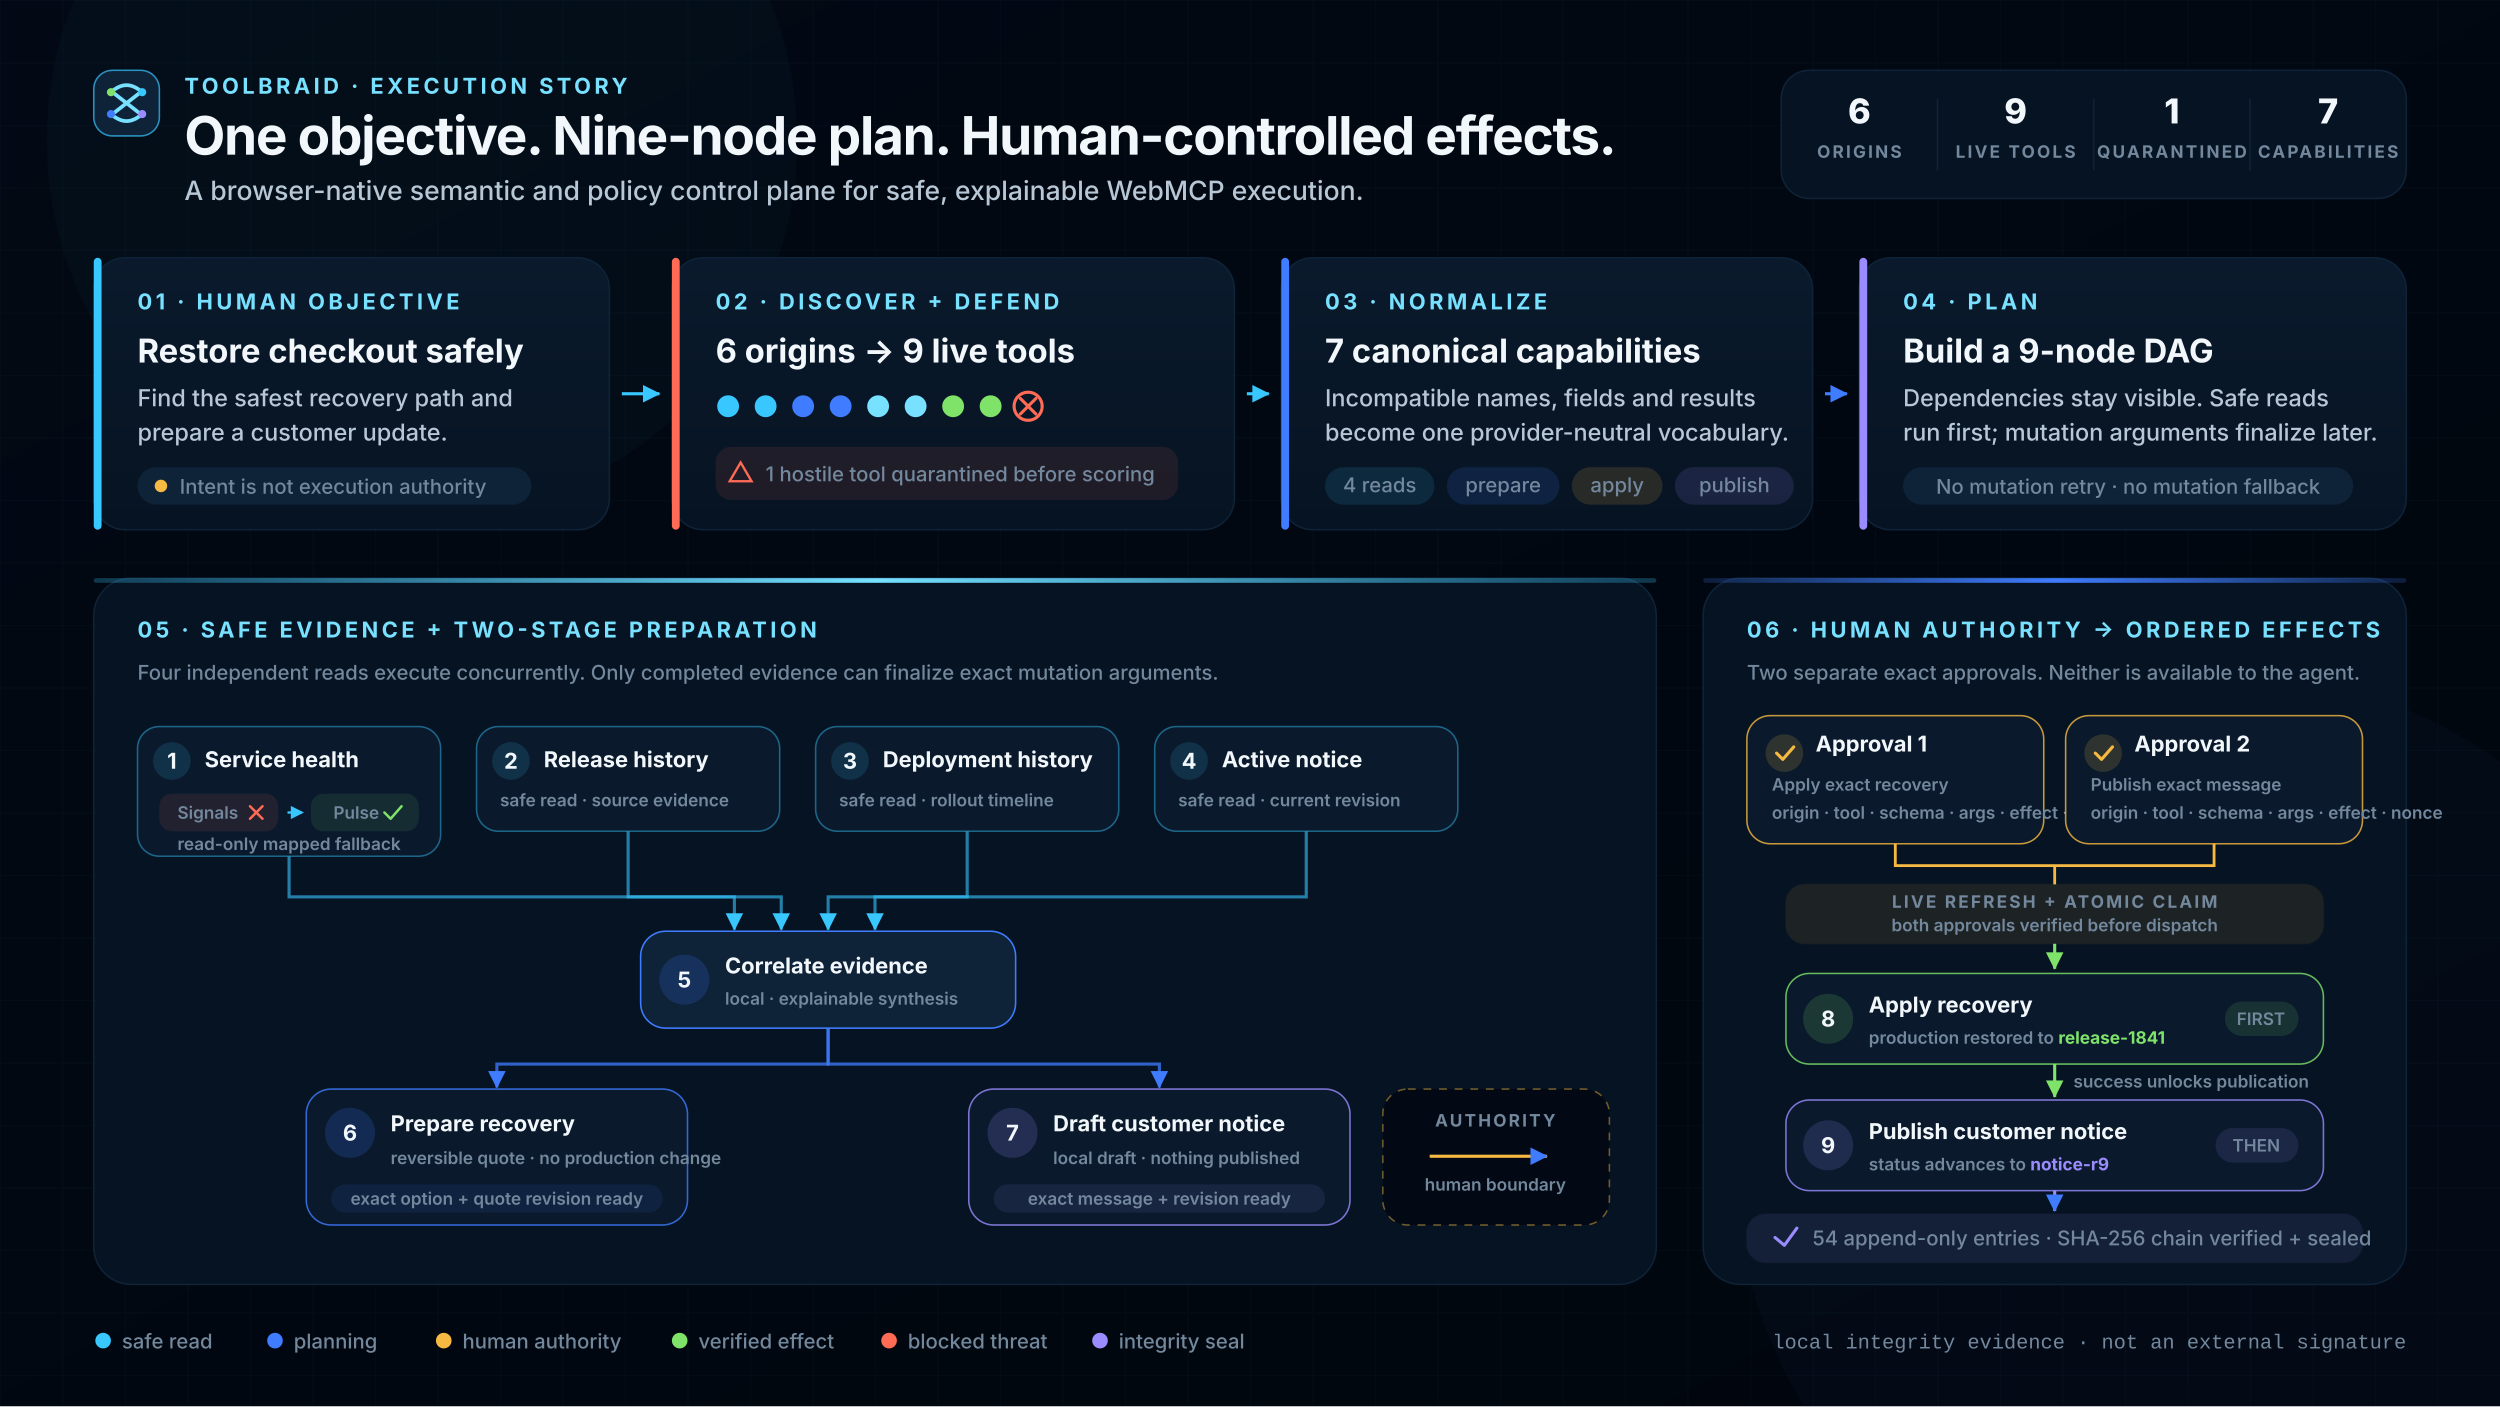
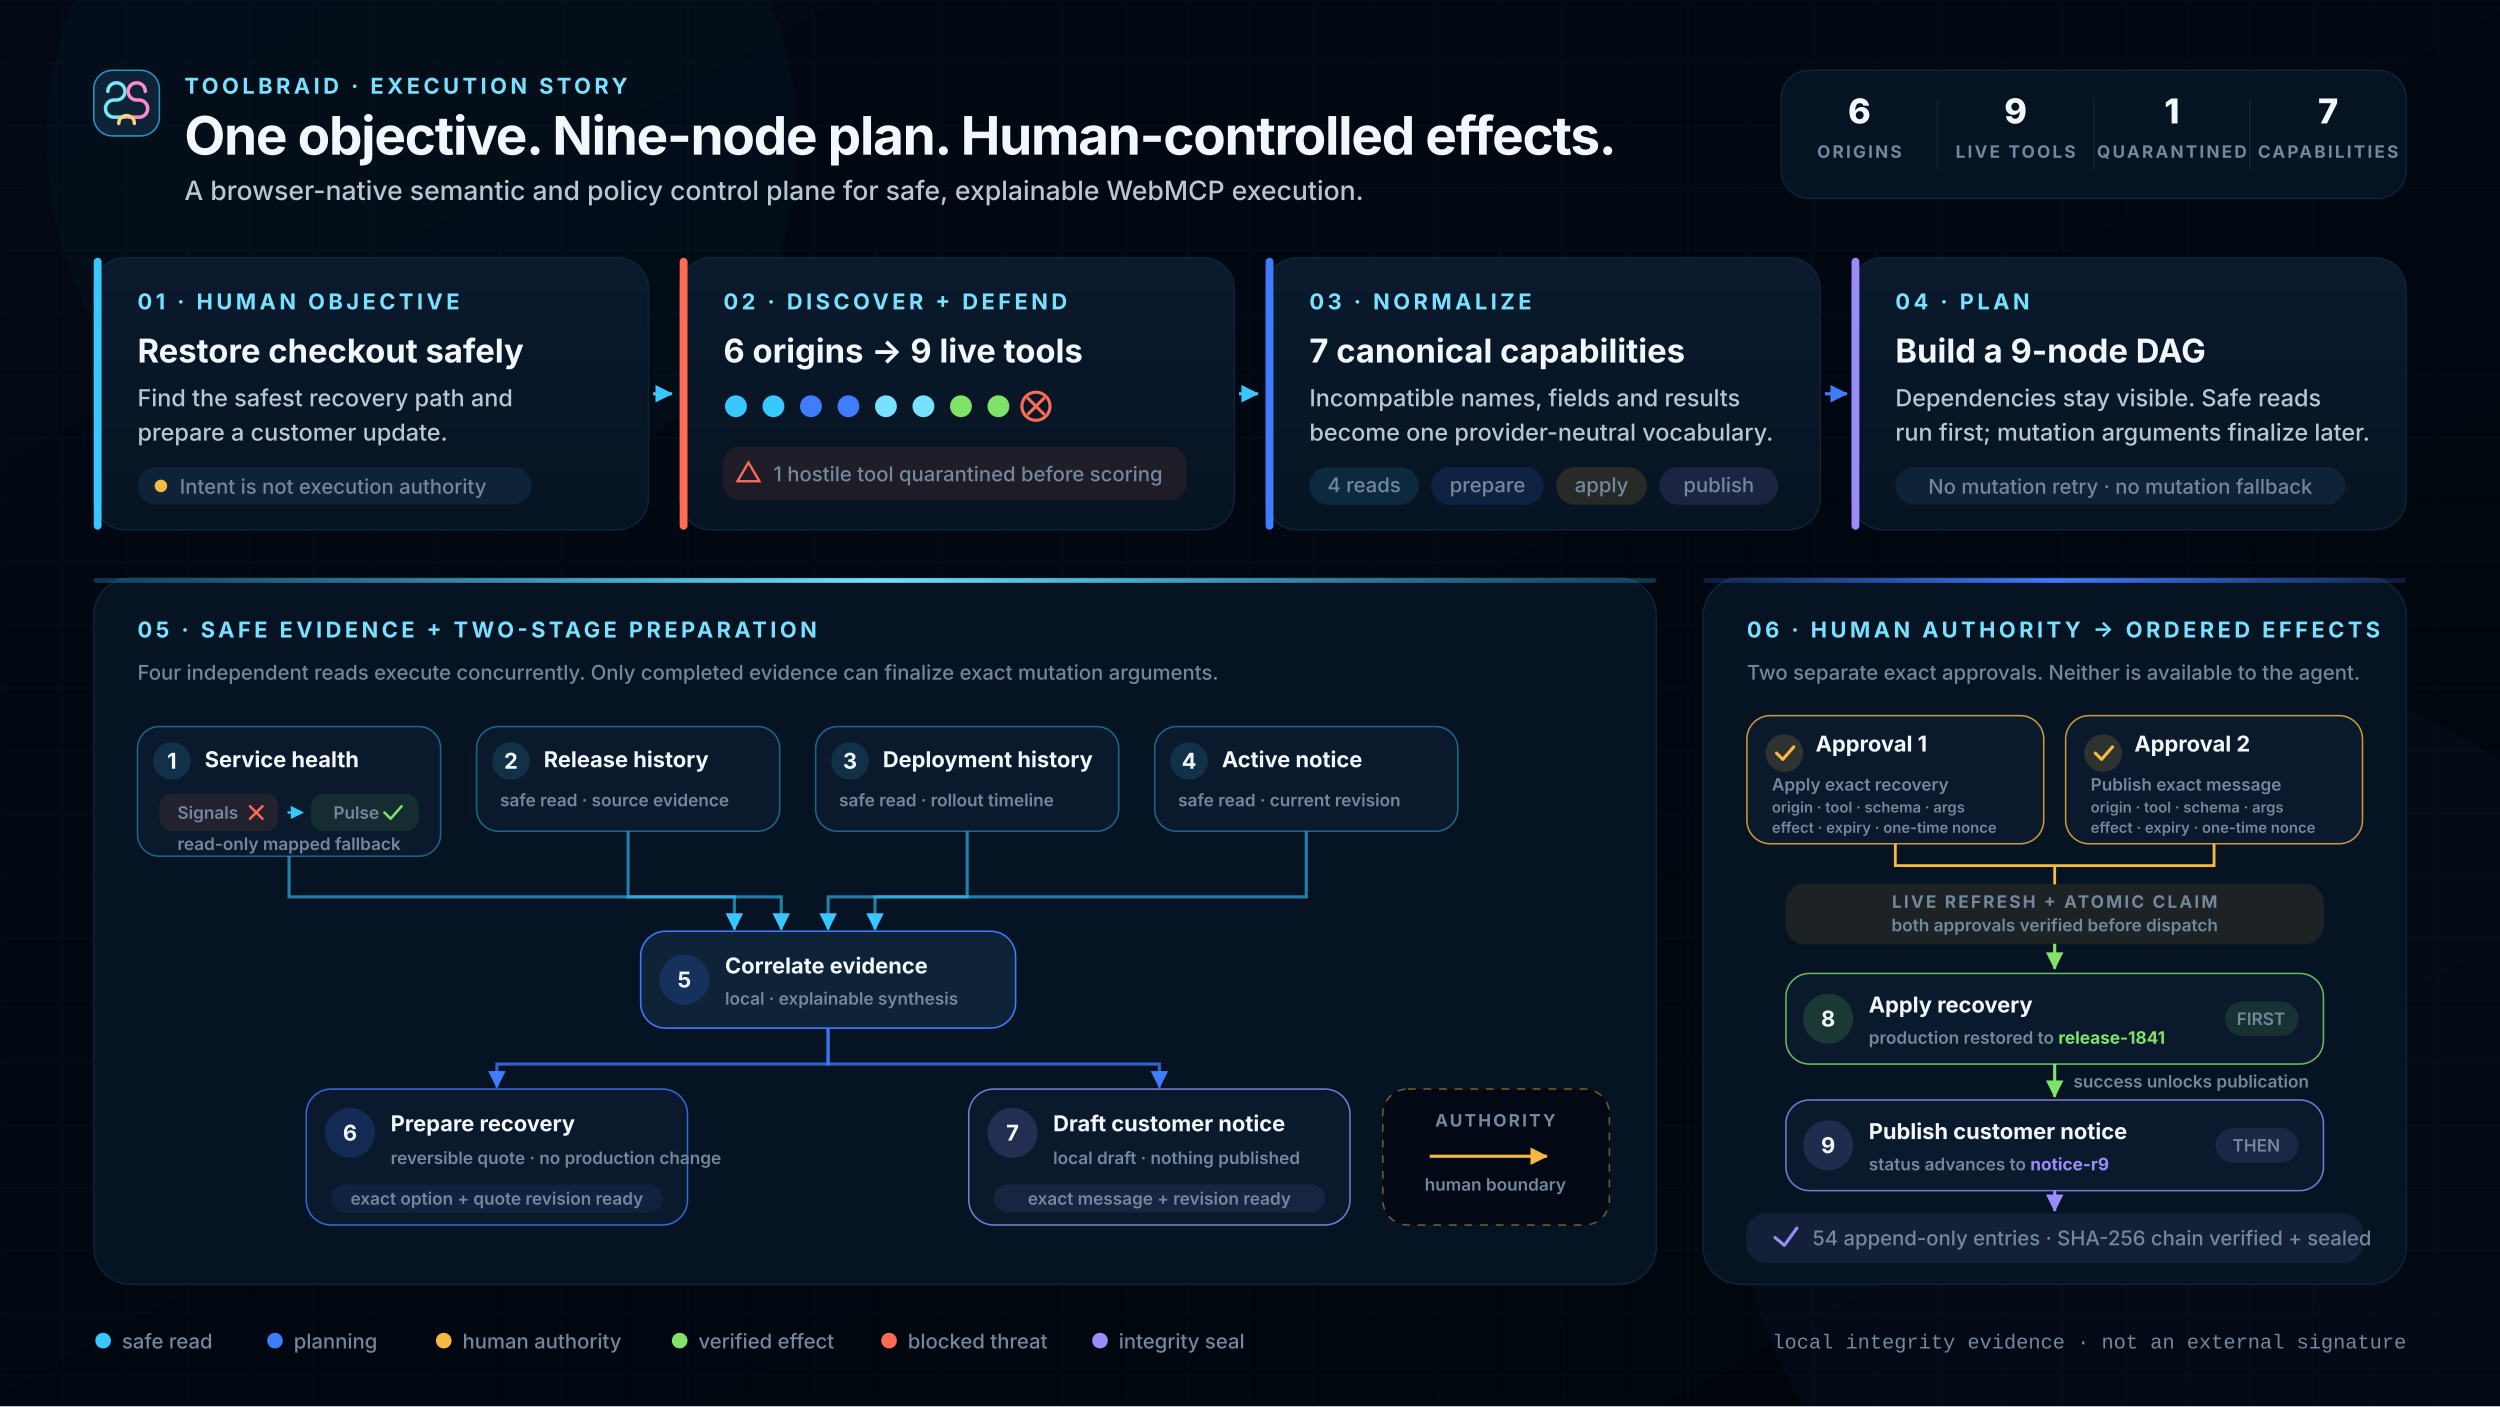
<svg xmlns="http://www.w3.org/2000/svg" viewBox="0 0 1600 900" role="img" aria-labelledby="title desc">
  <defs>
    <linearGradient id="background" x1="0" y1="0" x2="1" y2="1">
      <stop offset="0" stop-color="#020914" />
      <stop offset="1" stop-color="#01060d" />
    </linearGradient>
    <linearGradient id="panel" x1="0" y1="0" x2="0" y2="1">
      <stop offset="0" stop-color="#0a1a2c" />
      <stop offset="1" stop-color="#061322" />
    </linearGradient>
    <linearGradient id="cyanEdge" x1="0" y1="0" x2="1" y2="0">
      <stop offset="0" stop-color="#38c7ff" stop-opacity="0.25" />
      <stop offset="0.5" stop-color="#77e1ff" />
      <stop offset="1" stop-color="#38c7ff" stop-opacity="0.25" />
    </linearGradient>
    <linearGradient id="blueEdge" x1="0" y1="0" x2="1" y2="0">
      <stop offset="0" stop-color="#3f7cff" stop-opacity="0.18" />
      <stop offset="0.5" stop-color="#3f7cff" />
      <stop offset="1" stop-color="#3f7cff" stop-opacity="0.18" />
    </linearGradient>
    <pattern id="grid" width="40" height="40" patternUnits="userSpaceOnUse">
      <path d="M40 0H0V40" fill="none" stroke="#38c7ff" stroke-opacity="0.035" stroke-width="1" />
    </pattern>
    <filter id="softGlow" x="-60%" y="-60%" width="220%" height="220%">
      <feGaussianBlur stdDeviation="6" result="blur" />
      <feMerge>
        <feMergeNode in="blur" />
        <feMergeNode in="SourceGraphic" />
      </feMerge>
    </filter>
-     <marker id="arrowCyan" viewBox="0 0 10 10" refX="8.5" refY="5" markerWidth="7" markerHeight="7" orient="auto-start-reverse">
+     <marker id="arrowCyan" viewBox="0 0 10 10" refX="8.5" refY="5" markerWidth="7" markerHeight="7" orient="auto">
      <path d="M1 1L9 5L1 9Z" fill="#38c7ff" />
    </marker>
-     <marker id="arrowBlue" viewBox="0 0 10 10" refX="8.5" refY="5" markerWidth="7" markerHeight="7" orient="auto-start-reverse">
+     <marker id="arrowBlue" viewBox="0 0 10 10" refX="8.5" refY="5" markerWidth="7" markerHeight="7" orient="auto">
      <path d="M1 1L9 5L1 9Z" fill="#3f7cff" />
    </marker>
-     <marker id="arrowGreen" viewBox="0 0 10 10" refX="8.5" refY="5" markerWidth="7" markerHeight="7" orient="auto-start-reverse">
+     <marker id="arrowGreen" viewBox="0 0 10 10" refX="8.5" refY="5" markerWidth="7" markerHeight="7" orient="auto">
      <path d="M1 1L9 5L1 9Z" fill="#7fe36a" />
+     </marker>
+     <marker id="arrowAmber" viewBox="0 0 10 10" refX="8.5" refY="5" markerWidth="7" markerHeight="7" orient="auto">
+       <path d="M1 1L9 5L1 9Z" fill="#f6b941" />
+     </marker>
+     <marker id="arrowPurple" viewBox="0 0 10 10" refX="8.5" refY="5" markerWidth="7" markerHeight="7" orient="auto">
+       <path d="M1 1L9 5L1 9Z" fill="#9a8cff" />
    </marker>
    <style>
      text { font-family: Inter, ui-sans-serif, system-ui, -apple-system, BlinkMacSystemFont, "Segoe UI", sans-serif; }
      .eyebrow { fill: #77e1ff; font-size: 14px; font-weight: 750; letter-spacing: 2.2px; }
      .display { fill: #f2f7fb; font-size: 34px; font-weight: 720; letter-spacing: -0.8px; }
      .subtitle { fill: #b8c7d5; font-size: 17px; font-weight: 450; }
      .section { fill: #f2f7fb; font-size: 18px; font-weight: 700; }
      .card-title { fill: #f2f7fb; font-size: 21px; font-weight: 680; }
      .body { fill: #b8c7d5; font-size: 15px; font-weight: 450; }
      .small { fill: #73889d; font-size: 13px; font-weight: 520; }
      .metric { fill: #f2f7fb; font-size: 22px; font-weight: 760; }
      .metric-label { fill: #73889d; font-size: 11px; font-weight: 700; letter-spacing: 1.4px; }
      .node-title { fill: #f2f7fb; font-size: 14px; font-weight: 680; }
      .node-note { fill: #73889d; font-size: 11px; font-weight: 560; }
+       .approval-binding { fill: #73889d; font-size: 9.5px; font-weight: 560; }
      .mono { font-family: "SFMono-Regular", Consolas, "Liberation Mono", monospace; }
    </style>
  </defs>
  <rect width="1600" height="900" fill="url(#background)" />
  <rect width="1600" height="900" fill="url(#grid)" />
  <circle cx="270" cy="90" r="240" fill="#38c7ff" opacity="0.025" />
  <circle cx="1420" cy="740" r="310" fill="#3f7cff" opacity="0.035" />
  <g transform="translate(60 45)">
    <rect x="0" y="0" width="42" height="42" rx="12" fill="#0e2238" stroke="#38c7ff" stroke-opacity="0.7" />
-     <path d="M11 14C18 8 24 8 31 14M11 28C18 34 24 34 31 28M12 14L30 28M30 14L12 28" fill="none" stroke="#77e1ff" stroke-width="2.4" stroke-linecap="round" />
-     <circle cx="11" cy="14" r="2.6" fill="#7fe36a" />
-     <circle cx="31" cy="14" r="2.6" fill="#38c7ff" />
-     <circle cx="11" cy="28" r="2.6" fill="#3f7cff" />
-     <circle cx="31" cy="28" r="2.6" fill="#9a8cff" />
+     <g transform="translate(1 1)">
+       <path d="M8 12.5c0-3 2.4-5.5 5.5-5.5S19 9.5 19 12.5 16.6 18 13.5 18H12c-3.1 0-5.5 2.5-5.5 5.5S8.9 29 12 29h7" fill="none" stroke="#77e7f4" stroke-width="2.25" stroke-linecap="round" stroke-linejoin="round" />
+       <path d="M32 12.5c0-3-2.4-5.5-5.5-5.5S21 9.5 21 12.5s2.4 5.5 5.5 5.5H28c3.1 0 5.5 2.5 5.5 5.5S31.1 29 28 29h-7" fill="none" stroke="#ff8cc8" stroke-width="2.25" stroke-linecap="round" stroke-linejoin="round" />
+       <path d="M15 33c0-3 2.2-5 5-5s5 2 5 5" fill="none" stroke="#ffd278" stroke-width="2.25" stroke-linecap="round" stroke-linejoin="round" />
+     </g>
    <text x="58" y="15" class="eyebrow">TOOLBRAID · EXECUTION STORY</text>
    <text x="58" y="54" class="display">One objective. Nine-node plan. Human-controlled effects.</text>
    <text x="58" y="83" class="subtitle">A browser-native semantic and policy control plane for safe, explainable WebMCP execution.</text>
  </g>
  <g transform="translate(1140 45)">
    <rect width="400" height="82" rx="18" fill="#061322" stroke="#0e2238" />
    <path d="M100 18V64M200 18V64M300 18V64" stroke="#0e2238" />
    <g text-anchor="middle">
      <text x="50" y="34" class="metric">6</text>
      <text x="50" y="56" class="metric-label">ORIGINS</text>
      <text x="150" y="34" class="metric">9</text>
      <text x="150" y="56" class="metric-label">LIVE TOOLS</text>
      <text x="250" y="34" class="metric" fill="#ff6b55">1</text>
      <text x="250" y="56" class="metric-label">QUARANTINED</text>
      <text x="350" y="34" class="metric" fill="#77e1ff">7</text>
      <text x="350" y="56" class="metric-label">CAPABILITIES</text>
    </g>
  </g>
  <g>
-     <rect x="60" y="165" width="330" height="174" rx="20" fill="url(#panel)" stroke="#0e2238" />
+     <rect x="60" y="165" width="355" height="174" rx="20" fill="url(#panel)" stroke="#0e2238" />
    <rect x="60" y="165" width="5" height="174" rx="2.5" fill="#38c7ff" />
    <text x="88" y="198" class="eyebrow">01 · HUMAN OBJECTIVE</text>
    <text x="88" y="232" class="card-title">Restore checkout safely</text>
    <text x="88" y="260" class="body">Find the safest recovery path and</text>
    <text x="88" y="282" class="body">prepare a customer update.</text>
    <rect x="88" y="299" width="252" height="24" rx="12" fill="#0e2238" />
    <circle cx="103" cy="311" r="4" fill="#f6b941" />
    <text x="115" y="316" class="small" fill="#f6b941">Intent is not execution authority</text>
-     <path d="M398 252H422" stroke="#38c7ff" stroke-width="2" marker-end="url(#arrowCyan)" />
-     <rect x="430" y="165" width="360" height="174" rx="20" fill="url(#panel)" stroke="#0e2238" />
-     <rect x="430" y="165" width="5" height="174" rx="2.5" fill="#ff6b55" />
-     <text x="458" y="198" class="eyebrow">02 · DISCOVER + DEFEND</text>
-     <text x="458" y="232" class="card-title">6 origins → 9 live tools</text>
-     <g transform="translate(458 252)">
+     <path d="M418 252H430" stroke="#38c7ff" stroke-width="2" marker-end="url(#arrowCyan)" />
+     <rect x="435" y="165" width="355" height="174" rx="20" fill="url(#panel)" stroke="#0e2238" />
+     <rect x="435" y="165" width="5" height="174" rx="2.5" fill="#ff6b55" />
+     <text x="463" y="198" class="eyebrow">02 · DISCOVER + DEFEND</text>
+     <text x="463" y="232" class="card-title">6 origins → 9 live tools</text>
+     <g transform="translate(463 252)">
      <circle cx="8" cy="8" r="7" fill="#38c7ff" />
      <circle cx="32" cy="8" r="7" fill="#38c7ff" />
      <circle cx="56" cy="8" r="7" fill="#3f7cff" />
      <circle cx="80" cy="8" r="7" fill="#3f7cff" />
      <circle cx="104" cy="8" r="7" fill="#77e1ff" />
      <circle cx="128" cy="8" r="7" fill="#77e1ff" />
      <circle cx="152" cy="8" r="7" fill="#7fe36a" />
      <circle cx="176" cy="8" r="7" fill="#7fe36a" />
      <circle cx="200" cy="8" r="9" fill="none" stroke="#ff6b55" stroke-width="2" />
      <path d="M195 3L205 13M205 3L195 13" stroke="#ff6b55" stroke-width="2" stroke-linecap="round" />
    </g>
-     <rect x="458" y="286" width="296" height="34" rx="10" fill="#ff6b55" opacity="0.1" />
-     <path d="M474 296L481 308H467Z" fill="none" stroke="#ff6b55" stroke-width="1.5" />
-     <text x="490" y="308" class="small" fill="#ff6b55">1 hostile tool quarantined before scoring</text>
-     <path d="M798 252H812" stroke="#38c7ff" stroke-width="2" marker-end="url(#arrowCyan)" />
-     <rect x="820" y="165" width="340" height="174" rx="20" fill="url(#panel)" stroke="#0e2238" />
-     <rect x="820" y="165" width="5" height="174" rx="2.5" fill="#3f7cff" />
-     <text x="848" y="198" class="eyebrow">03 · NORMALIZE</text>
-     <text x="848" y="232" class="card-title">7 canonical capabilities</text>
-     <text x="848" y="260" class="body">Incompatible names, fields and results</text>
-     <text x="848" y="282" class="body">become one provider-neutral vocabulary.</text>
-     <g transform="translate(848 299)">
+     <rect x="463" y="286" width="296" height="34" rx="10" fill="#ff6b55" opacity="0.1" />
+     <path d="M479 296L486 308H472Z" fill="none" stroke="#ff6b55" stroke-width="1.5" />
+     <text x="495" y="308" class="small" fill="#ff6b55">1 hostile tool quarantined before scoring</text>
+     <path d="M793 252H805" stroke="#38c7ff" stroke-width="2" marker-end="url(#arrowCyan)" />
+     <rect x="810" y="165" width="355" height="174" rx="20" fill="url(#panel)" stroke="#0e2238" />
+     <rect x="810" y="165" width="5" height="174" rx="2.5" fill="#3f7cff" />
+     <text x="838" y="198" class="eyebrow">03 · NORMALIZE</text>
+     <text x="838" y="232" class="card-title">7 canonical capabilities</text>
+     <text x="838" y="260" class="body">Incompatible names, fields and results</text>
+     <text x="838" y="282" class="body">become one provider-neutral vocabulary.</text>
+     <g transform="translate(838 299)">
      <rect width="70" height="24" rx="12" fill="#38c7ff" opacity="0.12" />
      <text x="35" y="16" class="small" fill="#77e1ff" text-anchor="middle">4 reads</text>
      <rect x="78" width="72" height="24" rx="12" fill="#3f7cff" opacity="0.14" />
      <text x="114" y="16" class="small" fill="#77e1ff" text-anchor="middle">prepare</text>
      <rect x="158" width="58" height="24" rx="12" fill="#f6b941" opacity="0.14" />
      <text x="187" y="16" class="small" fill="#f6b941" text-anchor="middle">apply</text>
      <rect x="224" width="76" height="24" rx="12" fill="#9a8cff" opacity="0.14" />
      <text x="262" y="16" class="small" fill="#9a8cff" text-anchor="middle">publish</text>
    </g>
    <path d="M1168 252H1182" stroke="#3f7cff" stroke-width="2" marker-end="url(#arrowBlue)" />
-     <rect x="1190" y="165" width="350" height="174" rx="20" fill="url(#panel)" stroke="#0e2238" />
-     <rect x="1190" y="165" width="5" height="174" rx="2.5" fill="#9a8cff" />
-     <text x="1218" y="198" class="eyebrow">04 · PLAN</text>
-     <text x="1218" y="232" class="card-title">Build a 9-node DAG</text>
-     <text x="1218" y="260" class="body">Dependencies stay visible. Safe reads</text>
-     <text x="1218" y="282" class="body">run first; mutation arguments finalize later.</text>
-     <rect x="1218" y="299" width="288" height="24" rx="12" fill="#0e2238" />
-     <text x="1362" y="316" class="small" text-anchor="middle">No mutation retry · no mutation fallback</text>
+     <rect x="1185" y="165" width="355" height="174" rx="20" fill="url(#panel)" stroke="#0e2238" />
+     <rect x="1185" y="165" width="5" height="174" rx="2.5" fill="#9a8cff" />
+     <text x="1213" y="198" class="eyebrow">04 · PLAN</text>
+     <text x="1213" y="232" class="card-title">Build a 9-node DAG</text>
+     <text x="1213" y="260" class="body">Dependencies stay visible. Safe reads</text>
+     <text x="1213" y="282" class="body">run first; mutation arguments finalize later.</text>
+     <rect x="1213" y="299" width="288" height="24" rx="12" fill="#0e2238" />
+     <text x="1357" y="316" class="small" text-anchor="middle">No mutation retry · no mutation fallback</text>
  </g>
  <g>
    <rect x="60" y="370" width="1000" height="452" rx="24" fill="#061322" stroke="#0e2238" />
    <rect x="60" y="370" width="1000" height="3" rx="1.5" fill="url(#cyanEdge)" />
    <text x="88" y="408" class="eyebrow">05 · SAFE EVIDENCE + TWO-STAGE PREPARATION</text>
    <text x="88" y="435" class="small">Four independent reads execute concurrently. Only completed evidence can finalize exact mutation arguments.</text>
    <path d="M185 548V574H470V595" fill="none" stroke="#38c7ff" stroke-opacity="0.6" stroke-width="2" marker-end="url(#arrowCyan)" />
    <path d="M402 532V574H500V595" fill="none" stroke="#38c7ff" stroke-opacity="0.6" stroke-width="2" marker-end="url(#arrowCyan)" />
    <path d="M619 532V574H530V595" fill="none" stroke="#38c7ff" stroke-opacity="0.6" stroke-width="2" marker-end="url(#arrowCyan)" />
    <path d="M836 532V574H560V595" fill="none" stroke="#38c7ff" stroke-opacity="0.6" stroke-width="2" marker-end="url(#arrowCyan)" />
    <g transform="translate(88 465)">
      <rect width="194" height="83" rx="14" fill="#0a1a2c" stroke="#38c7ff" stroke-opacity="0.45" />
      <circle cx="22" cy="22" r="12" fill="#38c7ff" opacity="0.14" />
      <text x="22" y="27" class="node-title" text-anchor="middle">1</text>
      <text x="43" y="26" class="node-title">Service health</text>
      <rect x="14" y="43" width="76" height="24" rx="8" fill="#ff6b55" opacity="0.1" />
      <text x="45" y="59" class="node-note" fill="#ff6b55" text-anchor="middle">Signals</text>
      <path d="M72 51L80 59M80 51L72 59" stroke="#ff6b55" stroke-width="1.6" stroke-linecap="round" />
      <path d="M96 55H106" stroke="#38c7ff" stroke-width="1.5" stroke-dasharray="3 3" marker-end="url(#arrowCyan)" />
      <rect x="111" y="43" width="69" height="24" rx="8" fill="#7fe36a" opacity="0.1" />
      <text x="140" y="59" class="node-note" fill="#7fe36a" text-anchor="middle">Pulse</text>
      <path d="M158 55L162 59L169 51" fill="none" stroke="#7fe36a" stroke-width="1.6" stroke-linecap="round" stroke-linejoin="round" />
      <text x="97" y="79" class="node-note" text-anchor="middle">read-only mapped fallback</text>
    </g>
    <g transform="translate(305 465)">
      <rect width="194" height="67" rx="14" fill="#0a1a2c" stroke="#38c7ff" stroke-opacity="0.45" />
      <circle cx="22" cy="22" r="12" fill="#38c7ff" opacity="0.14" />
      <text x="22" y="27" class="node-title" text-anchor="middle">2</text>
      <text x="43" y="26" class="node-title">Release history</text>
      <text x="15" y="51" class="node-note">safe read · source evidence</text>
    </g>
    <g transform="translate(522 465)">
      <rect width="194" height="67" rx="14" fill="#0a1a2c" stroke="#38c7ff" stroke-opacity="0.45" />
      <circle cx="22" cy="22" r="12" fill="#38c7ff" opacity="0.14" />
      <text x="22" y="27" class="node-title" text-anchor="middle">3</text>
      <text x="43" y="26" class="node-title">Deployment history</text>
      <text x="15" y="51" class="node-note">safe read · rollout timeline</text>
    </g>
    <g transform="translate(739 465)">
      <rect width="194" height="67" rx="14" fill="#0a1a2c" stroke="#38c7ff" stroke-opacity="0.45" />
      <circle cx="22" cy="22" r="12" fill="#38c7ff" opacity="0.14" />
      <text x="22" y="27" class="node-title" text-anchor="middle">4</text>
      <text x="43" y="26" class="node-title">Active notice</text>
      <text x="15" y="51" class="node-note">safe read · current revision</text>
    </g>
    <g transform="translate(410 596)">
      <rect width="240" height="62" rx="16" fill="#0e2238" stroke="#3f7cff" />
      <circle cx="28" cy="31" r="16" fill="#3f7cff" opacity="0.18" />
      <text x="28" y="36" class="node-title" text-anchor="middle">5</text>
      <text x="54" y="27" class="node-title">Correlate evidence</text>
      <text x="54" y="47" class="node-note">local · explainable synthesis</text>
    </g>
    <path d="M530 658V681H318V696" fill="none" stroke="#3f7cff" stroke-opacity="0.75" stroke-width="2" marker-end="url(#arrowBlue)" />
    <path d="M530 658V681H742V696" fill="none" stroke="#3f7cff" stroke-opacity="0.75" stroke-width="2" marker-end="url(#arrowBlue)" />
    <g transform="translate(196 697)">
      <rect width="244" height="87" rx="16" fill="#0a1a2c" stroke="#3f7cff" stroke-opacity="0.8" />
      <circle cx="28" cy="28" r="16" fill="#3f7cff" opacity="0.18" />
      <text x="28" y="33" class="node-title" text-anchor="middle">6</text>
      <text x="54" y="27" class="node-title">Prepare recovery</text>
      <text x="54" y="48" class="node-note">reversible quote · no production change</text>
      <rect x="16" y="61" width="212" height="18" rx="9" fill="#3f7cff" opacity="0.1" />
      <text x="122" y="74" class="node-note" fill="#77e1ff" text-anchor="middle">exact option + quote revision ready</text>
    </g>
    <g transform="translate(620 697)">
      <rect width="244" height="87" rx="16" fill="#0a1a2c" stroke="#9a8cff" stroke-opacity="0.8" />
      <circle cx="28" cy="28" r="16" fill="#9a8cff" opacity="0.18" />
      <text x="28" y="33" class="node-title" text-anchor="middle">7</text>
      <text x="54" y="27" class="node-title">Draft customer notice</text>
      <text x="54" y="48" class="node-note">local draft · nothing published</text>
      <rect x="16" y="61" width="212" height="18" rx="9" fill="#9a8cff" opacity="0.1" />
      <text x="122" y="74" class="node-note" fill="#9a8cff" text-anchor="middle">exact message + revision ready</text>
    </g>
    <rect x="885" y="697" width="145" height="87" rx="16" fill="#020914" stroke="#f6b941" stroke-opacity="0.45" stroke-dasharray="5 5" />
-     <path d="M915 740H990" stroke="#f6b941" stroke-width="2" marker-end="url(#arrowBlue)" />
+     <path d="M915 740H990" stroke="#f6b941" stroke-width="2" marker-end="url(#arrowAmber)" />
    <text x="957" y="721" class="metric-label" fill="#f6b941" text-anchor="middle">AUTHORITY</text>
    <text x="957" y="762" class="node-note" fill="#f6b941" text-anchor="middle">human boundary</text>
  </g>
  <g>
    <rect x="1090" y="370" width="450" height="452" rx="24" fill="#061322" stroke="#0e2238" />
    <rect x="1090" y="370" width="450" height="3" rx="1.5" fill="url(#blueEdge)" />
    <text x="1118" y="408" class="eyebrow">06 · HUMAN AUTHORITY → ORDERED EFFECTS</text>
    <text x="1118" y="435" class="small">Two separate exact approvals. Neither is available to the agent.</text>
    <g transform="translate(1118 458)">
      <rect width="190" height="82" rx="15" fill="#0a1a2c" stroke="#f6b941" stroke-opacity="0.8" />
      <circle cx="24" cy="24" r="12" fill="#f6b941" opacity="0.16" />
      <path d="M19 24L23 28L30 20" fill="none" stroke="#f6b941" stroke-width="2" stroke-linecap="round" stroke-linejoin="round" />
      <text x="44" y="23" class="node-title">Approval 1</text>
      <text x="16" y="48" class="node-note" fill="#f6b941">Apply exact recovery</text>
-       <text x="16" y="66" class="node-note">origin · tool · schema · args · effect · nonce</text>
+       <text x="16" y="62" class="approval-binding">origin · tool · schema · args</text>
+       <text x="16" y="75" class="approval-binding">effect · expiry · one-time nonce</text>
    </g>
    <g transform="translate(1322 458)">
      <rect width="190" height="82" rx="15" fill="#0a1a2c" stroke="#f6b941" stroke-opacity="0.8" />
      <circle cx="24" cy="24" r="12" fill="#f6b941" opacity="0.16" />
      <path d="M19 24L23 28L30 20" fill="none" stroke="#f6b941" stroke-width="2" stroke-linecap="round" stroke-linejoin="round" />
      <text x="44" y="23" class="node-title">Approval 2</text>
      <text x="16" y="48" class="node-note" fill="#f6b941">Publish exact message</text>
-       <text x="16" y="66" class="node-note">origin · tool · schema · args · effect · nonce</text>
+       <text x="16" y="62" class="approval-binding">origin · tool · schema · args</text>
+       <text x="16" y="75" class="approval-binding">effect · expiry · one-time nonce</text>
    </g>
    <path d="M1213 540V554H1315V566M1417 540V554H1315V566" fill="none" stroke="#f6b941" stroke-width="1.8" />
    <rect x="1143" y="566" width="344" height="38" rx="12" fill="#f6b941" opacity="0.1" stroke="#f6b941" stroke-opacity="0.45" />
    <text x="1315" y="581" class="metric-label" fill="#f6b941" text-anchor="middle">LIVE REFRESH + ATOMIC CLAIM</text>
    <text x="1315" y="596" class="node-note" text-anchor="middle">both approvals verified before dispatch</text>
    <path d="M1315 604V620" stroke="#7fe36a" stroke-width="2" marker-end="url(#arrowGreen)" />
    <g transform="translate(1143 623)">
      <rect width="344" height="58" rx="15" fill="#0a1a2c" stroke="#7fe36a" stroke-opacity="0.8" />
      <circle cx="27" cy="29" r="16" fill="#7fe36a" opacity="0.15" />
      <text x="27" y="34" class="node-title" text-anchor="middle">8</text>
      <text x="53" y="25" class="node-title">Apply recovery</text>
      <text x="53" y="45" class="node-note">production restored to <tspan fill="#7fe36a" font-weight="700">release-1841</tspan>
      </text>
      <rect x="281" y="18" width="47" height="22" rx="11" fill="#7fe36a" opacity="0.12" />
      <text x="304" y="33" class="node-note" fill="#7fe36a" text-anchor="middle">FIRST</text>
    </g>
    <path d="M1315 681V702" stroke="#7fe36a" stroke-width="2" marker-end="url(#arrowGreen)" />
    <text x="1327" y="696" class="node-note" fill="#7fe36a">success unlocks publication</text>
    <g transform="translate(1143 704)">
      <rect width="344" height="58" rx="15" fill="#0a1a2c" stroke="#9a8cff" stroke-opacity="0.8" />
      <circle cx="27" cy="29" r="16" fill="#9a8cff" opacity="0.16" />
      <text x="27" y="34" class="node-title" text-anchor="middle">9</text>
      <text x="53" y="25" class="node-title">Publish customer notice</text>
      <text x="53" y="45" class="node-note">status advances to <tspan fill="#9a8cff" font-weight="700">notice-r9</tspan>
      </text>
      <rect x="275" y="18" width="53" height="22" rx="11" fill="#9a8cff" opacity="0.12" />
      <text x="301" y="33" class="node-note" fill="#9a8cff" text-anchor="middle">THEN</text>
    </g>
-     <path d="M1315 762V775" stroke="#9a8cff" stroke-width="2" marker-end="url(#arrowBlue)" />
+     <path d="M1315 762V775" stroke="#9a8cff" stroke-width="2" marker-end="url(#arrowPurple)" />
    <rect x="1118" y="777" width="394" height="31" rx="12" fill="#9a8cff" opacity="0.1" stroke="#9a8cff" stroke-opacity="0.55" />
    <path d="M1136 792L1142 797L1150 786" fill="none" stroke="#9a8cff" stroke-width="2" stroke-linecap="round" stroke-linejoin="round" />
    <text x="1160" y="797" class="small" fill="#9a8cff">54 append-only entries · SHA-256 chain verified + sealed</text>
  </g>
  <g transform="translate(60 858)">
    <circle cx="6" cy="0" r="5" fill="#38c7ff" />
    <text x="18" y="5" class="small">safe read</text>
    <circle cx="116" cy="0" r="5" fill="#3f7cff" />
    <text x="128" y="5" class="small">planning</text>
    <circle cx="224" cy="0" r="5" fill="#f6b941" />
    <text x="236" y="5" class="small">human authority</text>
    <circle cx="375" cy="0" r="5" fill="#7fe36a" />
    <text x="387" y="5" class="small">verified effect</text>
    <circle cx="509" cy="0" r="5" fill="#ff6b55" />
    <text x="521" y="5" class="small">blocked threat</text>
    <circle cx="644" cy="0" r="5" fill="#9a8cff" />
    <text x="656" y="5" class="small">integrity seal</text>
    <text x="1480" y="5" class="small mono" text-anchor="end">local integrity evidence · not an external signature</text>
  </g>
</svg>
